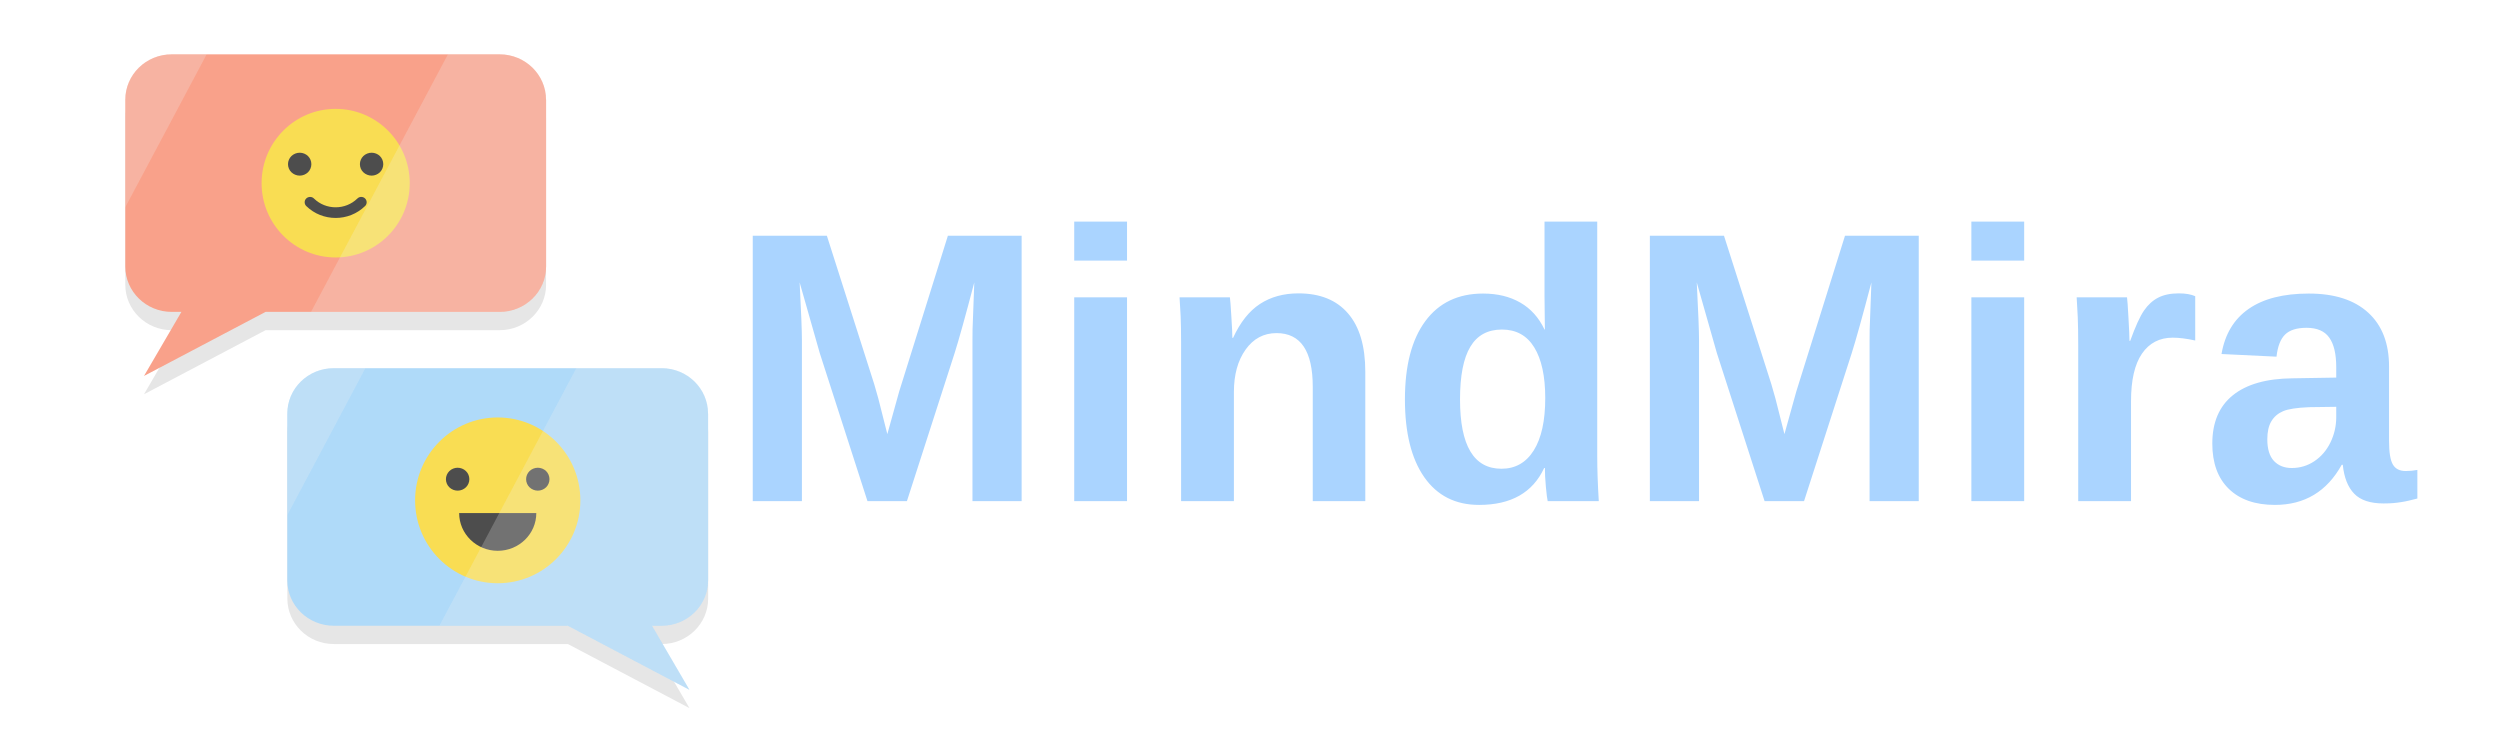
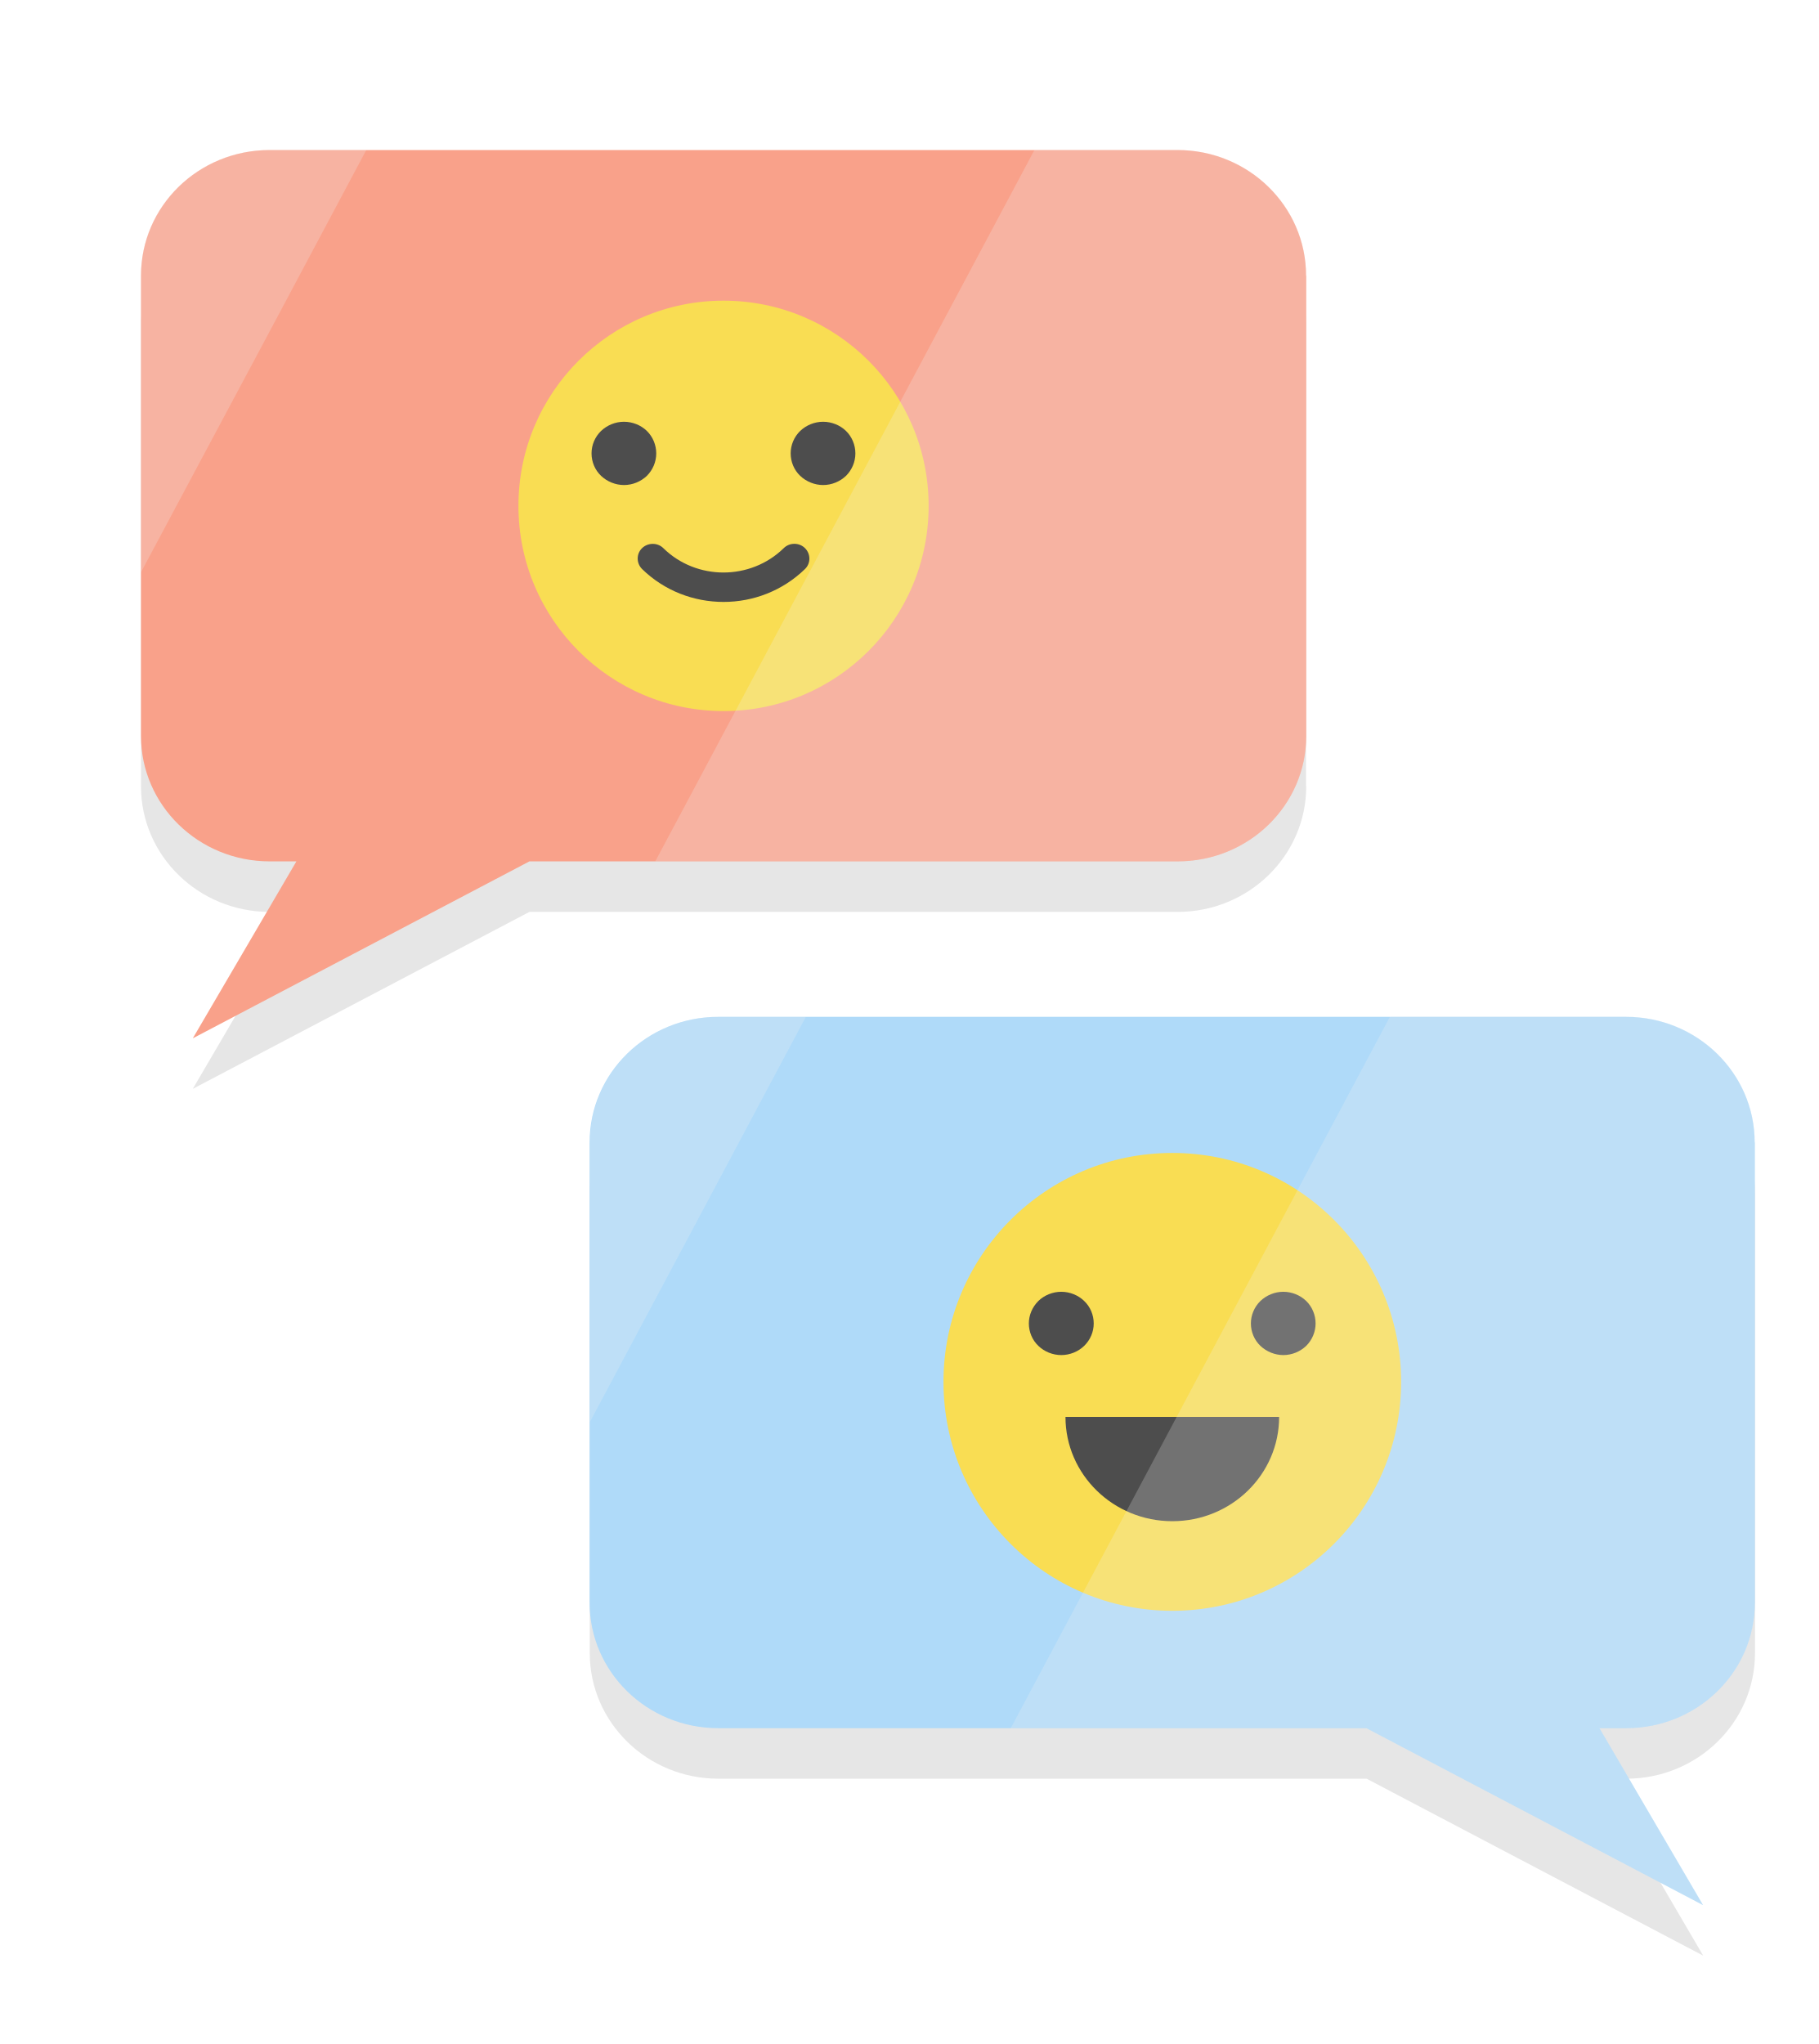
- <svg xmlns="http://www.w3.org/2000/svg" width="429" height="127" xml:space="preserve" overflow="hidden">
-   <g transform="translate(-425 -263)">
-     <path d="M93.7 166.16 93.7 137.65C93.7 133.35 90.14 129.87 85.73 129.87L29.47 129.87C25.07 129.87 21.5 133.35 21.5 137.65L21.5 166.16C21.5 170.46 25.07 173.94 29.47 173.94L31.13 173.94 24.71 184.9 45.57 173.94 85.74 173.94C90.14 173.94 93.71 170.46 93.71 166.16Z" fill="#E6E6E6" transform="matrix(1 0 0 1.00311 425 145.179)" />
-     <path d="M113.54 183.56 57.28 183.56C52.88 183.56 49.31 187.04 49.31 191.34L49.31 219.85C49.31 224.15 52.88 227.63 57.28 227.63L97.45 227.63 118.31 238.59 111.89 227.63 113.55 227.63C117.95 227.63 121.52 224.15 121.52 219.85L121.52 191.34C121.52 187.04 117.96 183.56 113.55 183.56L113.54 183.56Z" fill="#E6E6E6" transform="matrix(1 0 0 1.00311 425 145.179)" />
-     <path d="M93.71 134.53 93.71 163.04C93.71 167.34 90.14 170.81 85.74 170.81L45.57 170.81 24.71 181.77 31.13 170.81 29.47 170.81C25.07 170.81 21.5 167.33 21.5 163.04L21.5 134.53C21.5 130.23 25.06 126.75 29.47 126.75L85.73 126.75C90.13 126.75 93.7 130.23 93.7 134.53L93.71 134.53Z" fill="#F9A18A" transform="matrix(1 0 0 1.00311 425 145.179)" />
-     <path d="M121.51 188.22 121.51 216.73C121.51 221.03 117.94 224.5 113.54 224.5L111.88 224.5 118.3 235.46 97.44 224.5 57.27 224.5C52.87 224.5 49.3 221.02 49.3 216.73L49.3 188.22C49.3 183.92 52.86 180.44 57.27 180.44L113.53 180.44C117.93 180.44 121.5 183.92 121.5 188.22L121.51 188.22Z" fill="#AFDAF9" transform="matrix(1 0 0 1.00311 425 145.179)" />
-     <path d="M99.59 203.05C99.59 210.881 93.241 217.23 85.41 217.23 77.579 217.23 71.23 210.881 71.23 203.05 71.23 195.219 77.579 188.87 85.41 188.87 93.241 188.87 99.59 195.219 99.59 203.05Z" fill="#F9DD53" transform="matrix(1 0 0 1.00311 425 145.179)" />
-     <path d="M78.53 201.39C78 201.39 77.48 201.18 77.11 200.82 76.73 200.46 76.52 199.95 76.52 199.43 76.52 198.92 76.73 198.42 77.11 198.04 77.48 197.68 78 197.47 78.53 197.47 79.06 197.47 79.58 197.68 79.95 198.04 80.33 198.4 80.54 198.91 80.54 199.43 80.54 199.95 80.33 200.45 79.95 200.82 79.58 201.18 79.06 201.39 78.53 201.39Z" fill="#4D4D4D" transform="matrix(1 0 0 1.00311 425 145.179)" />
-     <path d="M92.29 201.39C91.77 201.39 91.25 201.18 90.87 200.82 90.49 200.46 90.28 199.95 90.28 199.43 90.28 198.92 90.49 198.41 90.87 198.04 91.25 197.68 91.76 197.47 92.29 197.47 92.82 197.47 93.34 197.68 93.71 198.04 94.08 198.4 94.29 198.91 94.29 199.43 94.29 199.95 94.08 200.45 93.71 200.82 93.33 201.18 92.82 201.39 92.29 201.39Z" fill="#4D4D4D" transform="matrix(1 0 0 1.00311 425 145.179)" />
-     <path d="M78.79 205.22C78.79 208.79 81.76 211.68 85.41 211.68 89.07 211.68 92.03 208.79 92.03 205.22L78.79 205.22Z" fill="#4D4D4D" transform="matrix(1 0 0 1.00311 425 145.179)" />
-     <path d="M70.31 148.79C70.31 155.81 64.62 161.5 57.6 161.5 50.581 161.5 44.89 155.81 44.89 148.79 44.89 141.77 50.581 136.08 57.6 136.08 64.62 136.08 70.31 141.77 70.31 148.79Z" fill="#F9DD53" transform="matrix(1 0 0 1.00311 425 145.179)" />
-     <path d="M51.43 147.5C50.91 147.5 50.39 147.29 50.01 146.93 49.63 146.57 49.42 146.06 49.42 145.54 49.42 145.02 49.63 144.52 50.01 144.15 50.39 143.79 50.9 143.58 51.43 143.58 51.96 143.58 52.48 143.79 52.85 144.15 53.22 144.51 53.43 145.02 53.43 145.54 53.43 146.06 53.22 146.56 52.85 146.93 52.47 147.29 51.96 147.5 51.43 147.5Z" fill="#4D4D4D" transform="matrix(1 0 0 1.00311 425 145.179)" />
-     <path d="M63.77 147.5C63.25 147.5 62.73 147.29 62.35 146.93 61.97 146.57 61.76 146.06 61.76 145.54 61.76 145.02 61.97 144.52 62.35 144.15 62.73 143.79 63.24 143.58 63.77 143.58 64.3 143.58 64.82 143.79 65.19 144.15 65.56 144.51 65.77 145.02 65.77 145.54 65.77 146.06 65.56 146.56 65.19 146.93 64.81 147.29 64.3 147.5 63.77 147.5Z" fill="#4D4D4D" transform="matrix(1 0 0 1.00311 425 145.179)" />
-     <path d="M57.6 154.74C55.77 154.74 53.94 154.06 52.55 152.7 52.19 152.34 52.19 151.76 52.55 151.41 52.91 151.06 53.51 151.05 53.87 151.41 55.92 153.42 59.27 153.42 61.33 151.41 61.69 151.05 62.29 151.05 62.65 151.41 63.01 151.77 63.01 152.35 62.65 152.7 61.25 154.06 59.43 154.74 57.6 154.74L57.61 154.74Z" fill="#4D4D4D" transform="matrix(1 0 0 1.00311 425 145.179)" />
-     <path d="M62.7 180.44 58.45 188.41 55.29 194.34 49.32 205.53 49.32 188.22C49.32 183.92 52.88 180.44 57.29 180.44L62.7 180.44 62.7 180.44 62.69 180.44Z" fill="#F2F2F2" fill-opacity="0.23" transform="matrix(1 0 0 1.00311 425 145.179)" />
-     <path d="M121.51 188.22 121.51 216.73C121.51 221.03 117.94 224.5 113.54 224.5L111.88 224.5 118.3 235.46 97.44 224.5 75.4 224.5 98.9 180.43 113.53 180.43C117.93 180.43 121.5 183.91 121.5 188.21L121.51 188.21Z" fill="#F2F2F2" fill-opacity="0.23" transform="matrix(1 0 0 1.00311 425 145.179)" />
-     <path d="M35.46 126.75 29.33 138.25 26.01 144.46 21.49 152.92 21.49 134.52C21.49 130.22 25.05 126.74 29.46 126.74L35.45 126.74 35.46 126.75Z" fill="#F2F2F2" fill-opacity="0.23" transform="matrix(1 0 0 1.00311 425 145.179)" />
-     <path d="M93.71 134.53 93.71 163.04C93.71 167.34 90.14 170.81 85.74 170.81L53.37 170.81 76.87 126.74 85.74 126.74C90.14 126.74 93.71 130.22 93.71 134.52Z" fill="#F2F2F2" fill-opacity="0.23" transform="matrix(1 0 0 1.00311 425 145.179)" />
-     <text fill="#AAD4FF" font-family="Arial,Arial_MSFontService,sans-serif" font-weight="700" font-size="66" transform="matrix(1 0 0 1.00311 549.75 349)">MindMira</text>
+ <svg xmlns="http://www.w3.org/2000/svg" width="113" height="127" xml:space="preserve" overflow="hidden">
+   <defs>
+     <clipPath id="clip0">
+       <rect x="438" y="296" width="113" height="127" />
+     </clipPath>
+   </defs>
+   <g clip-path="url(#clip0)" transform="translate(-438 -296)">
+     <path d="M93.954 166.611 93.954 138.024C93.954 133.712 90.385 130.223 85.963 130.223L29.55 130.223C25.138 130.223 21.558 133.712 21.558 138.024L21.558 166.611C21.558 170.923 25.138 174.412 29.55 174.412L31.215 174.412 24.777 185.402 45.694 174.412 85.973 174.412C90.385 174.412 93.964 170.923 93.964 166.611Z" fill="#E6E6E6" transform="matrix(1 0 0 1.00039 425.203 178.179)" />
+     <path d="M113.848 184.058 57.435 184.058C53.024 184.058 49.444 187.548 49.444 191.86L49.444 220.447C49.444 224.759 53.024 228.248 57.435 228.248L97.715 228.248 118.631 239.238 112.194 228.248 113.858 228.248C118.27 228.248 121.85 224.759 121.85 220.447L121.85 191.86C121.85 187.548 118.28 184.058 113.858 184.058L113.848 184.058Z" fill="#E6E6E6" transform="matrix(1 0 0 1.00039 425.203 178.179)" />
+     <path d="M93.964 134.895 93.964 163.483C93.964 167.794 90.385 171.274 85.973 171.274L45.694 171.274 24.777 182.264 31.215 171.274 29.55 171.274C25.138 171.274 21.558 167.784 21.558 163.483L21.558 134.895C21.558 130.584 25.128 127.094 29.55 127.094L85.963 127.094C90.375 127.094 93.954 130.584 93.954 134.895L93.964 134.895Z" fill="#F9A18A" transform="matrix(1 0 0 1.00039 425.203 178.179)" />
+     <path d="M121.84 188.731 121.84 217.318C121.84 221.63 118.26 225.11 113.848 225.11L112.184 225.11 118.621 236.099 97.705 225.11 57.425 225.11C53.014 225.11 49.434 221.62 49.434 217.318L49.434 188.731C49.434 184.419 53.004 180.93 57.425 180.93L113.838 180.93C118.25 180.93 121.83 184.419 121.83 188.731L121.84 188.731Z" fill="#AFDAF9" transform="matrix(1 0 0 1.00039 425.203 178.179)" />
+     <path d="M99.86 203.601C99.86 211.454 93.495 217.82 85.642 217.82 77.789 217.82 71.423 211.454 71.423 203.601 71.423 195.749 77.789 189.383 85.642 189.383 93.495 189.383 99.86 195.749 99.86 203.601Z" fill="#F9DD53" transform="matrix(1 0 0 1.00039 425.203 178.179)" />
+     <path d="M78.743 201.937C78.212 201.937 77.69 201.726 77.319 201.365 76.938 201.004 76.728 200.493 76.728 199.971 76.728 199.46 76.938 198.959 77.319 198.578 77.69 198.217 78.212 198.006 78.743 198.006 79.275 198.006 79.796 198.217 80.167 198.578 80.548 198.939 80.759 199.45 80.759 199.971 80.759 200.493 80.548 200.994 80.167 201.365 79.796 201.726 79.275 201.937 78.743 201.937Z" fill="#4D4D4D" transform="matrix(1 0 0 1.00039 425.203 178.179)" />
+     <path d="M92.541 201.937C92.019 201.937 91.498 201.726 91.117 201.365 90.736 201.004 90.525 200.493 90.525 199.971 90.525 199.46 90.736 198.949 91.117 198.578 91.498 198.217 92.009 198.006 92.541 198.006 93.072 198.006 93.593 198.217 93.964 198.578 94.335 198.939 94.546 199.45 94.546 199.971 94.546 200.493 94.335 200.994 93.964 201.365 93.583 201.726 93.072 201.937 92.541 201.937Z" fill="#4D4D4D" transform="matrix(1 0 0 1.00039 425.203 178.179)" />
+     <path d="M79.004 205.777C79.004 209.357 81.982 212.255 85.642 212.255 89.312 212.255 92.28 209.357 92.28 205.777L79.004 205.777Z" fill="#4D4D4D" transform="matrix(1 0 0 1.00039 425.203 178.179)" />
+     <path d="M70.501 149.194C70.501 156.233 64.795 161.939 57.756 161.939 50.718 161.939 45.012 156.233 45.012 149.194 45.012 142.155 50.718 136.449 57.756 136.449 64.795 136.449 70.501 142.155 70.501 149.194Z" fill="#F9DD53" transform="matrix(1 0 0 1.00039 425.203 178.179)" />
+     <path d="M51.57 147.9C51.048 147.9 50.527 147.69 50.146 147.329 49.765 146.968 49.554 146.457 49.554 145.935 49.554 145.414 49.765 144.912 50.146 144.541 50.527 144.18 51.038 143.97 51.57 143.97 52.101 143.97 52.623 144.18 52.993 144.541 53.364 144.902 53.575 145.414 53.575 145.935 53.575 146.457 53.364 146.958 52.993 147.329 52.612 147.69 52.101 147.9 51.57 147.9Z" fill="#4D4D4D" transform="matrix(1 0 0 1.00039 425.203 178.179)" />
+     <path d="M63.943 147.9C63.422 147.9 62.9 147.69 62.519 147.329 62.138 146.968 61.928 146.457 61.928 145.935 61.928 145.414 62.138 144.912 62.519 144.541 62.9 144.18 63.412 143.97 63.943 143.97 64.475 143.97 64.996 144.18 65.367 144.541 65.738 144.902 65.949 145.414 65.949 145.935 65.949 146.457 65.738 146.958 65.367 147.329 64.986 147.69 64.475 147.9 63.943 147.9Z" fill="#4D4D4D" transform="matrix(1 0 0 1.00039 425.203 178.179)" />
+     <path d="M57.756 155.16C55.921 155.16 54.087 154.478 52.693 153.115 52.332 152.754 52.332 152.172 52.693 151.821 53.054 151.47 53.655 151.46 54.016 151.821 56.072 153.837 59.431 153.837 61.496 151.821 61.858 151.46 62.459 151.46 62.82 151.821 63.181 152.182 63.181 152.764 62.82 153.115 61.416 154.478 59.591 155.16 57.756 155.16L57.766 155.16Z" fill="#4D4D4D" transform="matrix(1 0 0 1.00039 425.203 178.179)" />
+     <path d="M62.87 180.93 58.609 188.922 55.44 194.868 49.454 206.088 49.454 188.731C49.454 184.419 53.024 180.93 57.446 180.93L62.87 180.93 62.87 180.93 62.86 180.93Z" fill="#F2F2F2" fill-opacity="0.23" transform="matrix(1 0 0 1.00039 425.203 178.179)" />
+     <path d="M121.84 188.731 121.84 217.318C121.84 221.63 118.26 225.11 113.848 225.11L112.184 225.11 118.621 236.099 97.705 225.11 75.605 225.11 99.168 180.92 113.838 180.92C118.25 180.92 121.83 184.409 121.83 188.721L121.84 188.721Z" fill="#F2F2F2" fill-opacity="0.23" transform="matrix(1 0 0 1.00039 425.203 178.179)" />
+     <path d="M35.556 127.094 29.41 138.625 26.081 144.852 21.548 153.335 21.548 134.885C21.548 130.574 25.118 127.084 29.54 127.084L35.546 127.084 35.556 127.094Z" fill="#F2F2F2" fill-opacity="0.23" transform="matrix(1 0 0 1.00039 425.203 178.179)" />
+     <path d="M93.964 134.895 93.964 163.483C93.964 167.794 90.385 171.274 85.973 171.274L53.515 171.274 77.079 127.084 85.973 127.084C90.385 127.084 93.964 130.574 93.964 134.885Z" fill="#F2F2F2" fill-opacity="0.23" transform="matrix(1 0 0 1.00039 425.203 178.179)" />
+     <text fill="#AAD4FF" font-family="Arial,Arial_MSFontService,sans-serif" font-weight="700" font-size="66" transform="matrix(1.00272 0 0 1.00311 550.291 382)">MindMira</text>
  </g>
</svg>
